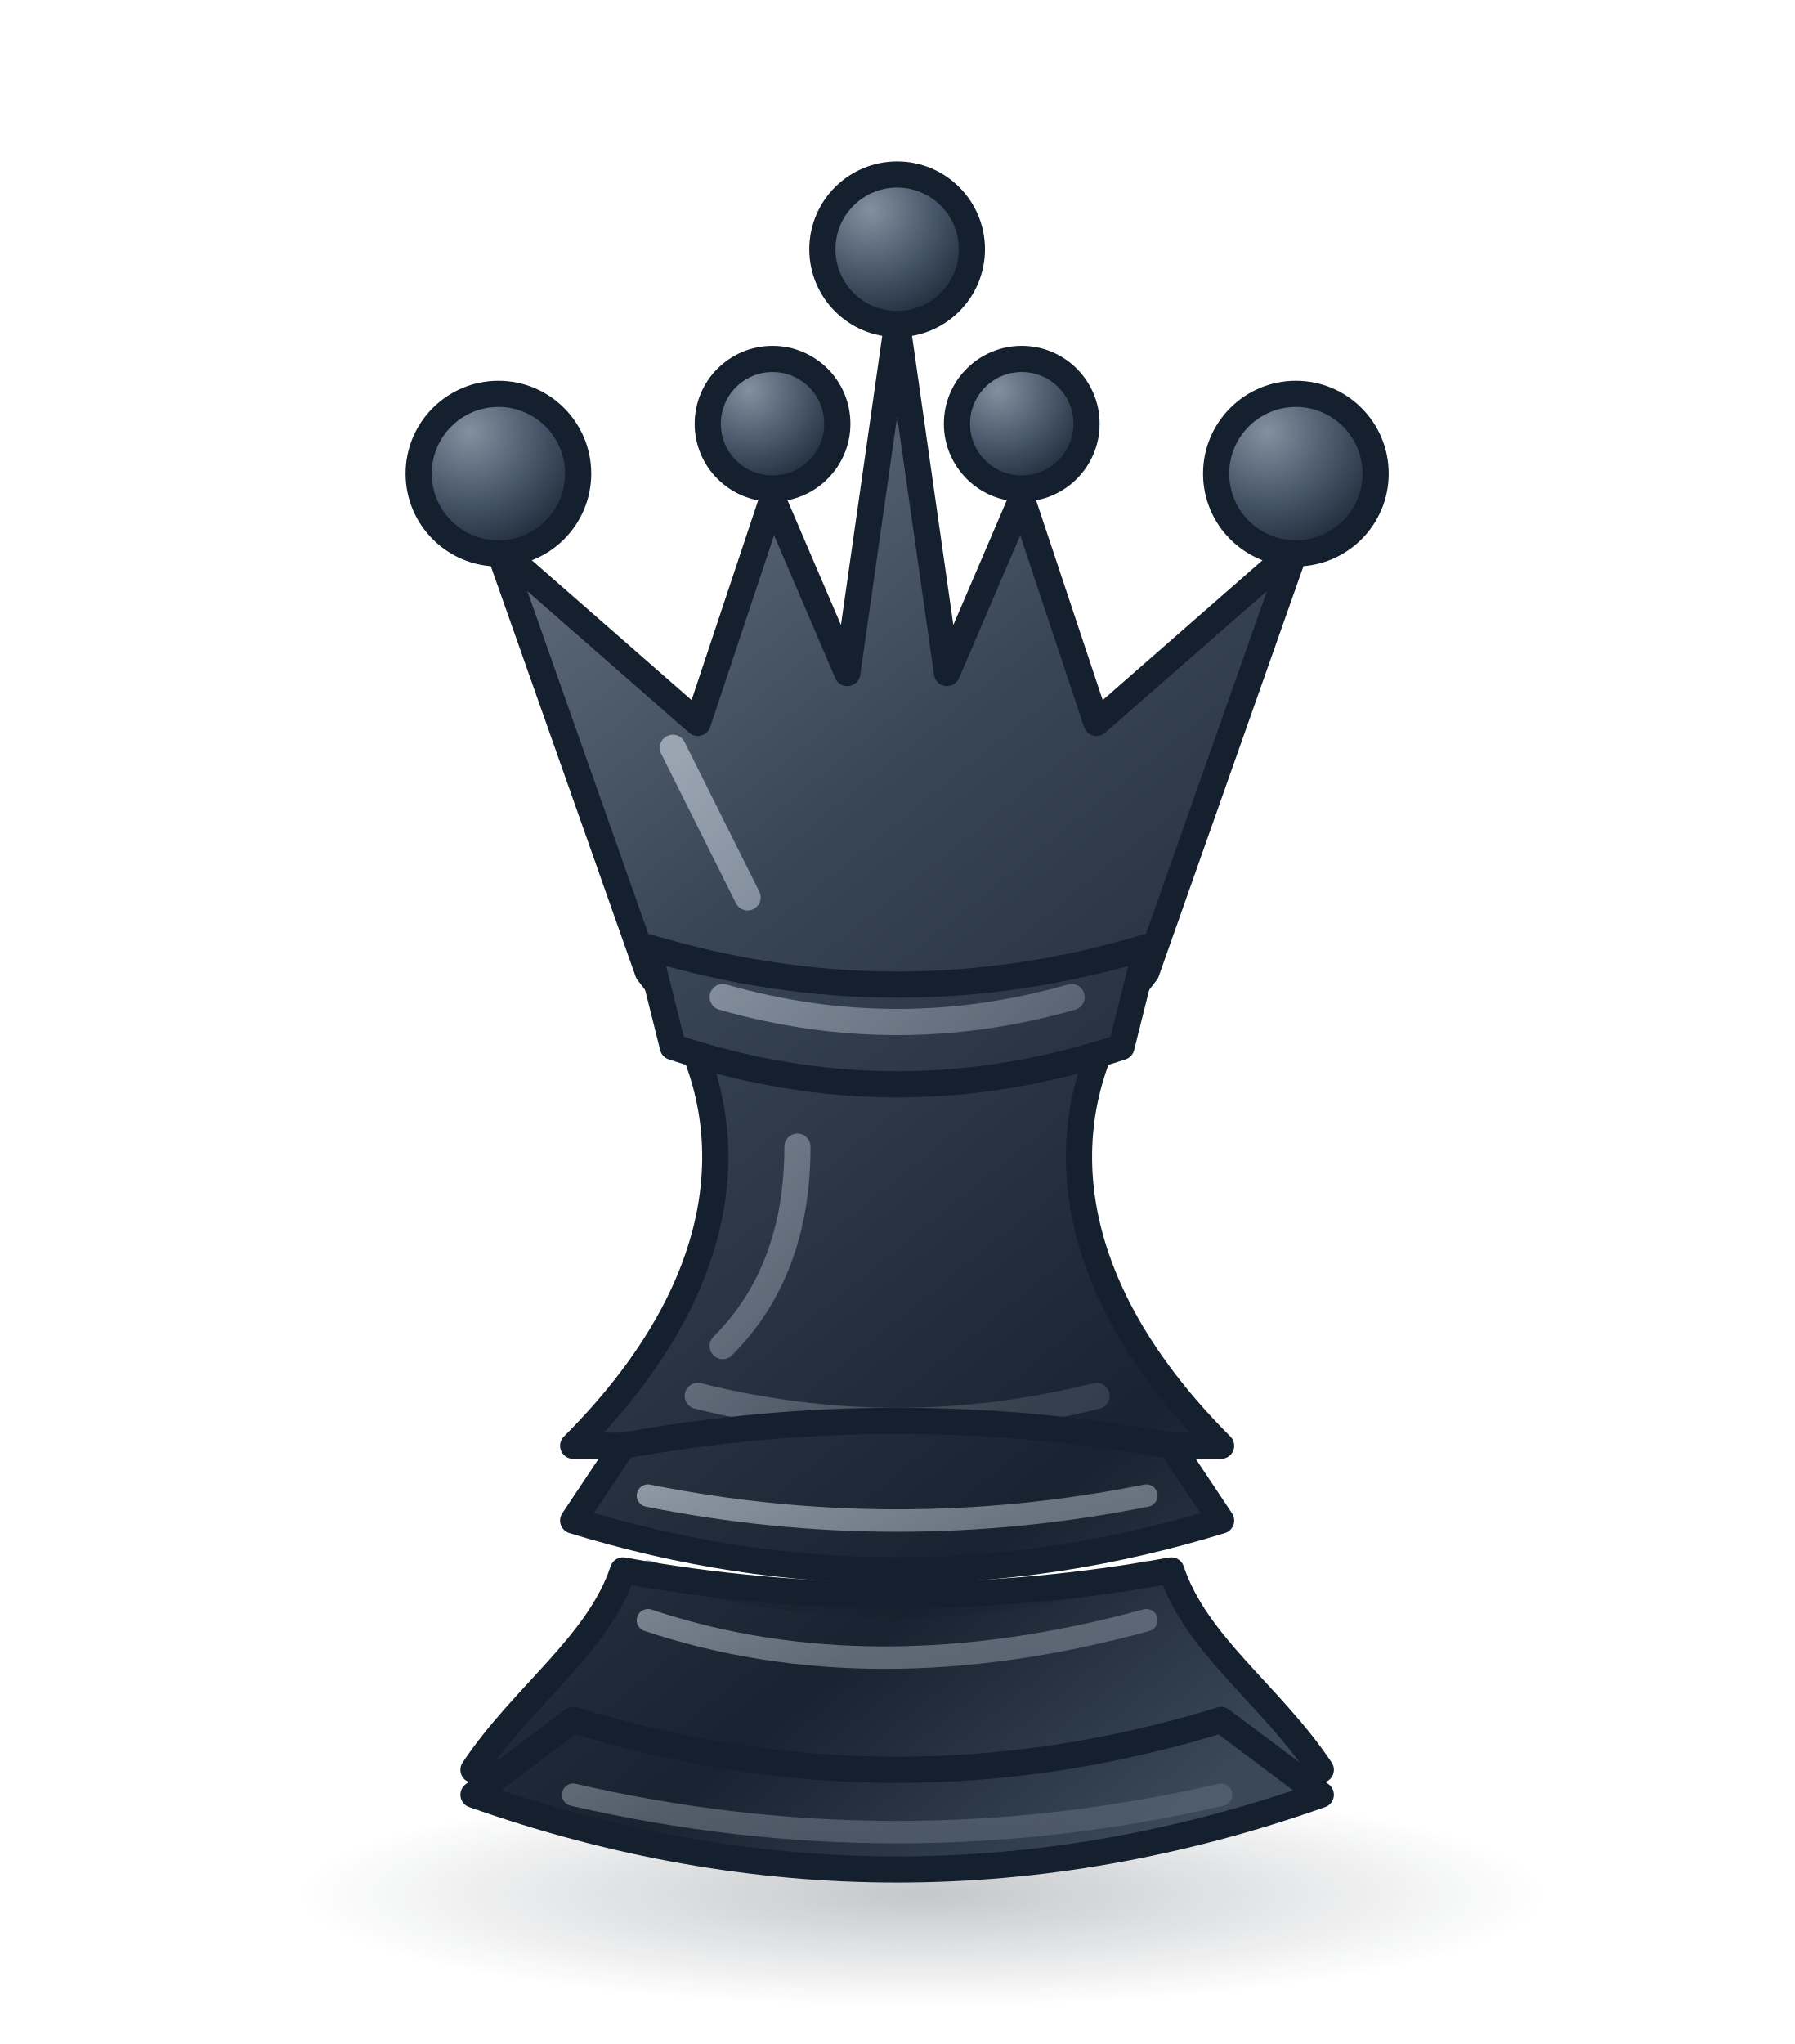
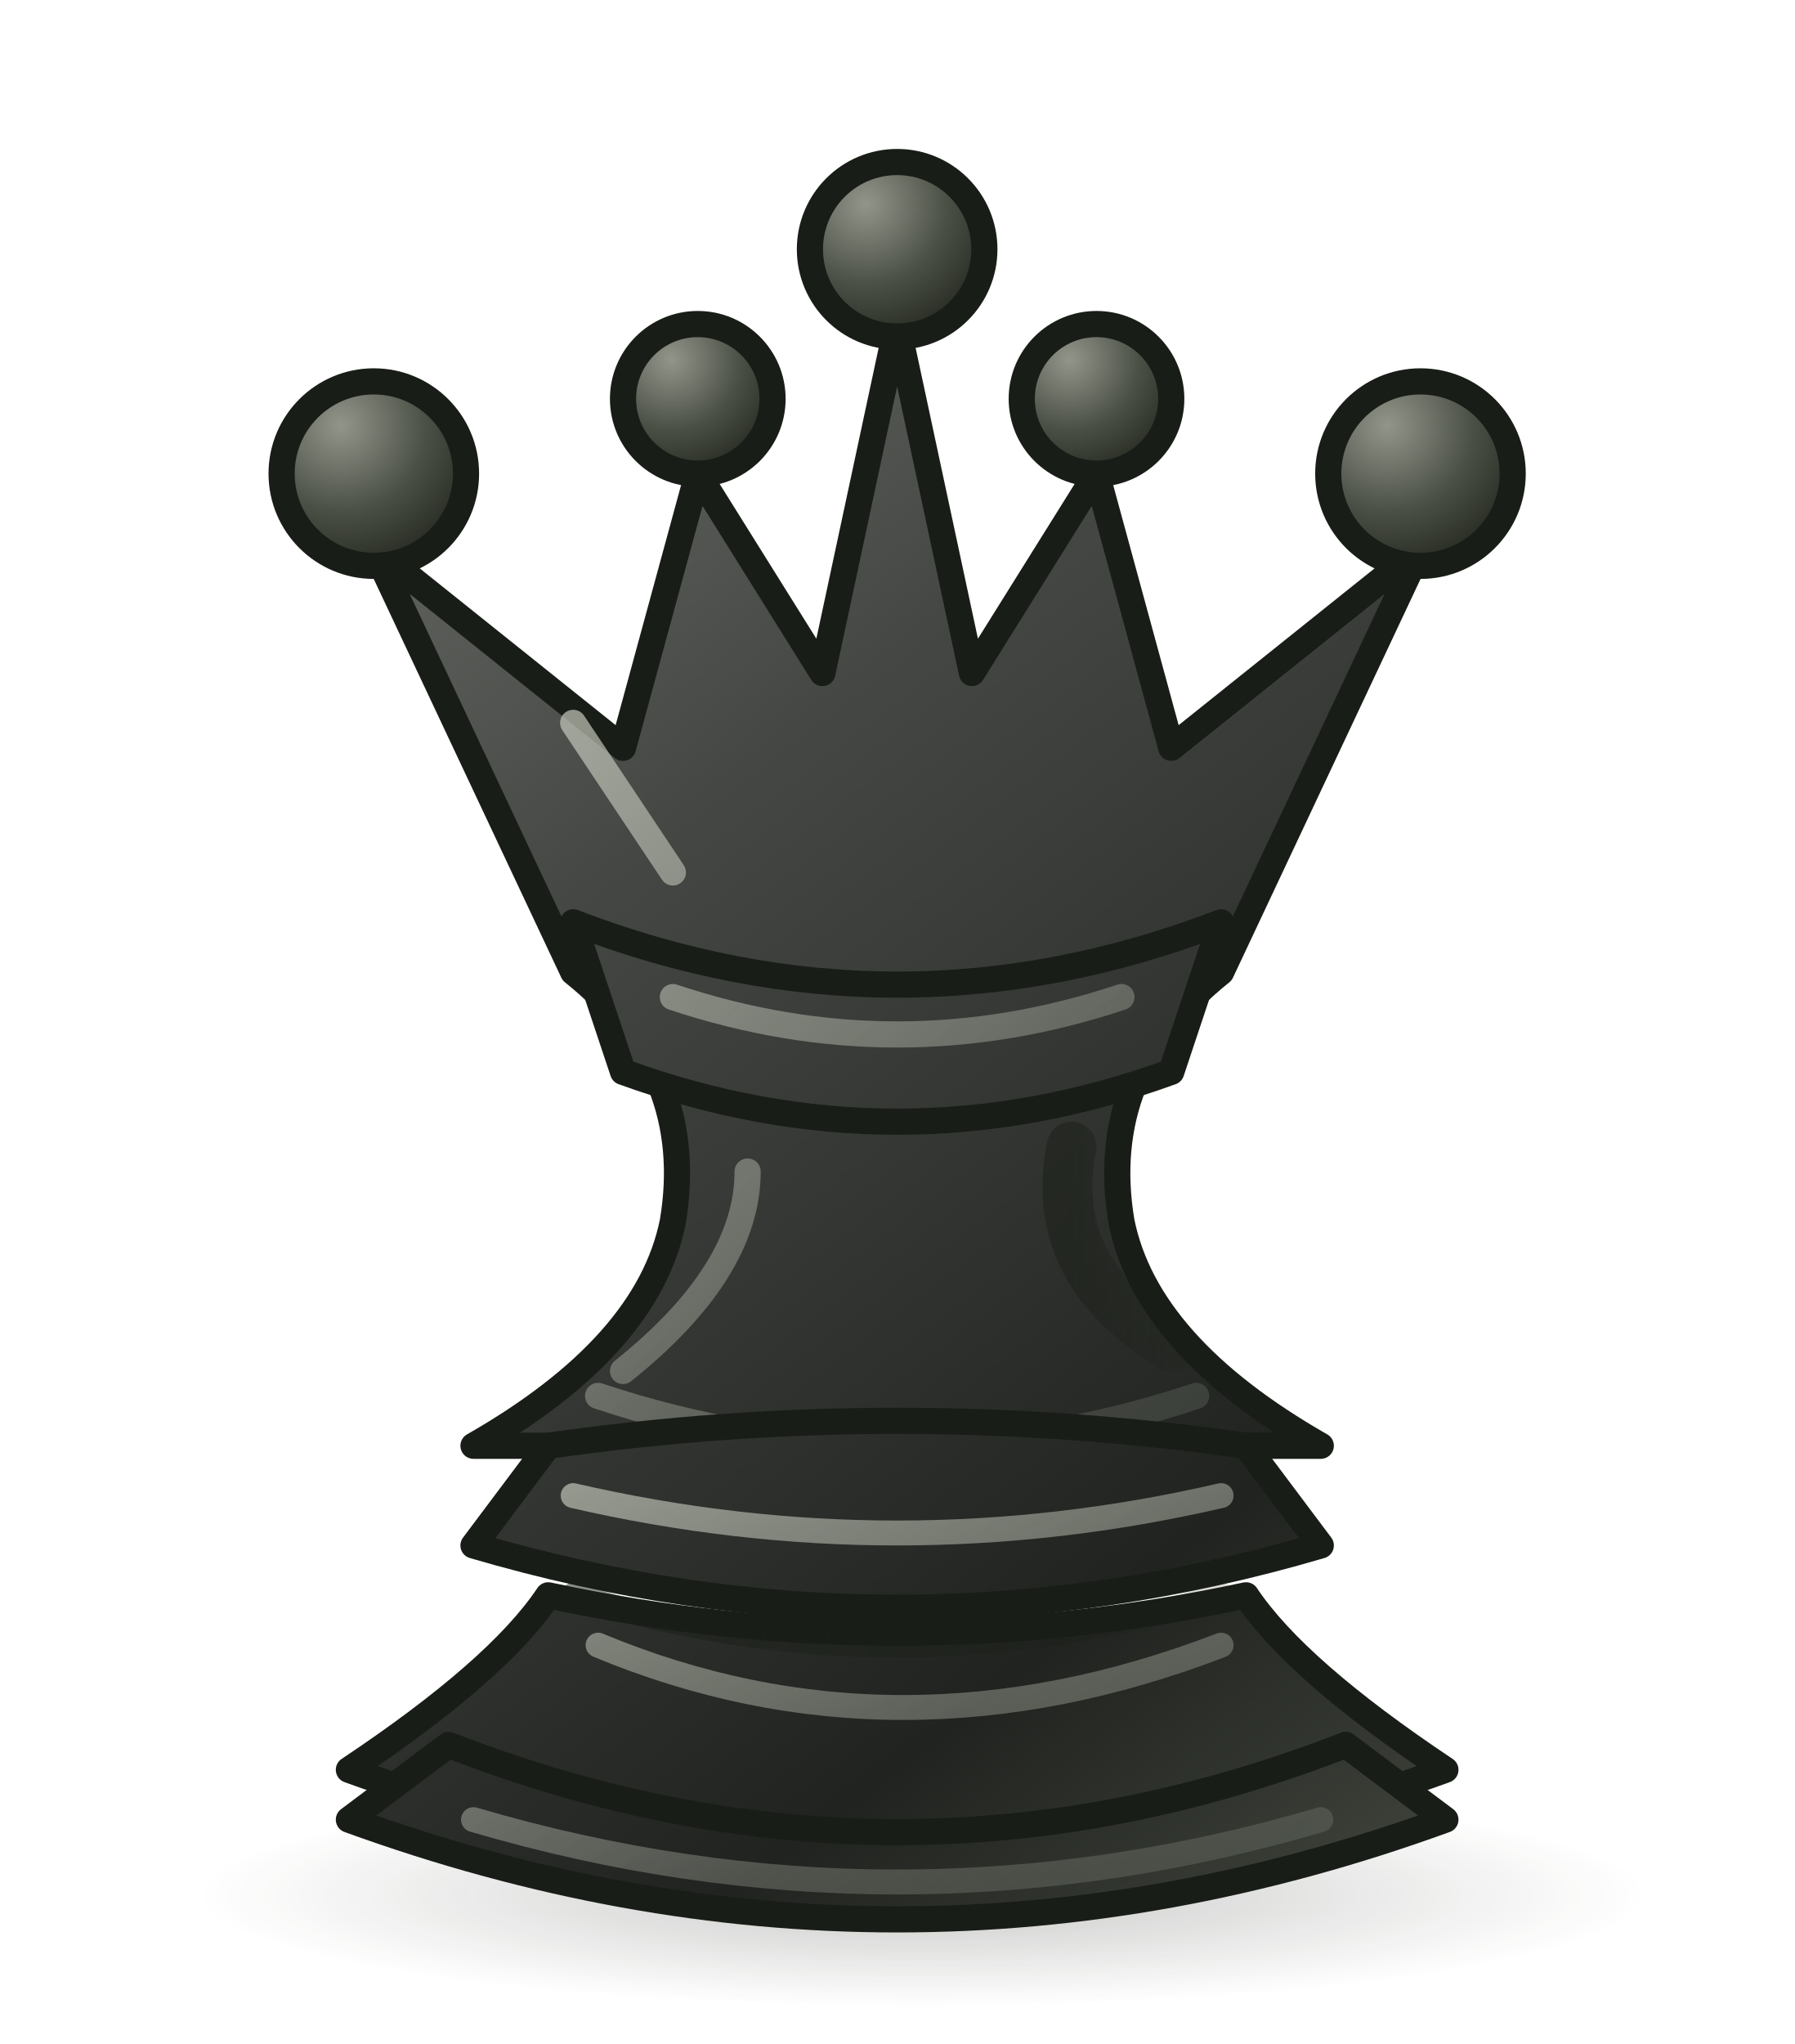
<svg xmlns="http://www.w3.org/2000/svg" viewBox="0 0 72 82">
  <defs>
-     <linearGradient id="body" x1="19" y1="18" x2="57" y2="65" gradientUnits="userSpaceOnUse">
-       <stop stop-color="#687482" />
-       <stop offset=".34" stop-color="#394656" />
-       <stop offset=".78" stop-color="#182230" />
-       <stop offset="1" stop-color="#3a4858" />
+     <linearGradient id="body" x1="12" y1="10" x2="61" y2="74" gradientUnits="userSpaceOnUse">
+       <stop stop-color="#71736f" />
+       <stop offset=".34" stop-color="#444743" />
+       <stop offset=".78" stop-color="#20231f" />
+       <stop offset="1" stop-color="#42463e" />
    </linearGradient>
    <radialGradient id="sphere" cx=".32" cy=".24" r=".83">
-       <stop stop-color="#82909f" />
-       <stop offset=".56" stop-color="#435264" />
-       <stop offset="1" stop-color="#192534" />
+       <stop stop-color="#92958a" />
+       <stop offset=".56" stop-color="#4b5046" />
+       <stop offset="1" stop-color="#23271f" />
    </radialGradient>
    <linearGradient id="rim" x1="0" y1="0" x2=".8" y2="1">
-       <stop stop-color="#bdc8d4" stop-opacity=".7" />
-       <stop offset="1" stop-color="#bdc8d4" stop-opacity=".16" />
+       <stop stop-color="#c4c8bb" stop-opacity=".7" />
+       <stop offset="1" stop-color="#c4c8bb" stop-opacity=".16" />
    </linearGradient>
    <linearGradient id="shade">
-       <stop stop-color="#14202e" stop-opacity=".5" />
-       <stop offset="1" stop-color="#14202e" stop-opacity=".15" />
+       <stop stop-color="#191d17" stop-opacity=".5" />
+       <stop offset="1" stop-color="#191d17" stop-opacity=".15" />
    </linearGradient>
    <linearGradient id="ink">
-       <stop stop-color="#14202e" />
-       <stop offset="1" stop-color="#14202e" />
+       <stop stop-color="#191d17" />
+       <stop offset="1" stop-color="#191d17" />
    </linearGradient>
    <radialGradient id="shadow">
-       <stop stop-color="#0c1420" stop-opacity=".24" />
-       <stop offset="1" stop-color="#0c1420" stop-opacity="0" />
+       <stop stop-color="#181c13" stop-opacity=".24" />
+       <stop offset="1" stop-color="#181c13" stop-opacity="0" />
    </radialGradient>
  </defs>
-   <ellipse cx="37" cy="76" rx="25" ry="4.5" fill="url(#shadow)" />
-   <g fill="url(#body)" stroke="#14202e" stroke-width="1.05" stroke-linejoin="round" stroke-linecap="round">
-     <path d="M20 22 L28 29 L31 20 L34 27 L36 13 L38 27 L41 20 L44 29 L52 22 L46 39 C42 44 42 51 49 58 H23 C30 51 30 44 26 39 Z" />
-     <circle cx="36" cy="10" r="3" fill="url(#sphere)" />
-     <circle cx="20" cy="19" r="3.2" fill="url(#sphere)" />
-     <circle cx="31" cy="17" r="2.6" fill="url(#sphere)" />
-     <circle cx="41" cy="17" r="2.6" fill="url(#sphere)" />
-     <circle cx="52" cy="19" r="3.2" fill="url(#sphere)" />
-     <path d="M26 38 Q36 41 46 38 L45 42 Q36 45 27 42 Z" />
-     <path d="M27 30 L30 36 M29 40 Q36 42 43 40 M32 46 Q32 51 29 54 M28 56 Q36 58 44 56" fill="none" stroke="url(#rim)" />
-     <path d="M25 58 Q36 56 47 58 L49 61 Q36 65 23 61 Z" />
-     <path d="M25 63 Q36 65 47 63 C48 66 51 68 53 71 Q36 77 19 71 C21 68 24 66 25 63 Z" />
-     <path d="M23 69 Q36 73 49 69 L53 72 Q36 78 19 72 Z" />
-     <path d="M26 60 Q36 62 46 60 M26 65 Q35 68 46 65 M23 72 Q36 75 49 72" fill="none" stroke="url(#rim)" stroke-width=".9" />
-     <path d="M26 63 Q36 66 46 63" fill="none" stroke="url(#shade)" stroke-width=".8" />
+   <ellipse cx="37" cy="76" rx="29" ry="4.5" fill="url(#shadow)" />
+   <g fill="url(#body)" stroke="#191d17" stroke-width="1.05" stroke-linejoin="round" stroke-linecap="round">
+     <path d="M15 22 L25 30 L28 19 L33 27 L36 13 L39 27 L44 19 L47 30 L57 22 L49 39 Q44 43 45 49 Q46 54 53 58 H19 Q26 54 27 49 Q28 43 23 39 Z" />
+     <circle cx="36" cy="10" r="3.5" fill="url(#sphere)" />
+     <circle cx="15" cy="19" r="3.7" fill="url(#sphere)" />
+     <circle cx="28" cy="16" r="3" fill="url(#sphere)" />
+     <circle cx="44" cy="16" r="3" fill="url(#sphere)" />
+     <circle cx="57" cy="19" r="3.7" fill="url(#sphere)" />
+     <path d="M23 37 Q36 42 49 37 L47 43 Q36 47 25 43 Z" />
+     <path d="M23 29 L27 35 M27 40 Q36 43 45 40 M30 47 Q30 51 25 55 M24 56 Q36 60 48 56" fill="none" stroke="url(#rim)" />
+     <path d="M43 46 Q42 51 47 54" fill="none" stroke="url(#shade)" stroke-width="2" />
+     <path d="M22 58 Q36 56 50 58 L53 62 Q36 67 19 62 Z" />
+     <path d="M22 64 Q36 67 50 64 Q52 67 58 71 Q36 79 14 71 Q20 67 22 64 Z" />
+     <path d="M18 70 Q36 77 54 70 L58 73 Q36 81 14 73 Z" />
+     <path d="M23 60 Q36 63 49 60 M24 66 Q36 71 49 66 M19 73 Q36 78 53 73" fill="none" stroke="url(#rim)" stroke-width="1" />
+     <path d="M23 64 Q36 68 49 64" fill="none" stroke="url(#shade)" stroke-width="1" />
  </g>
</svg>
